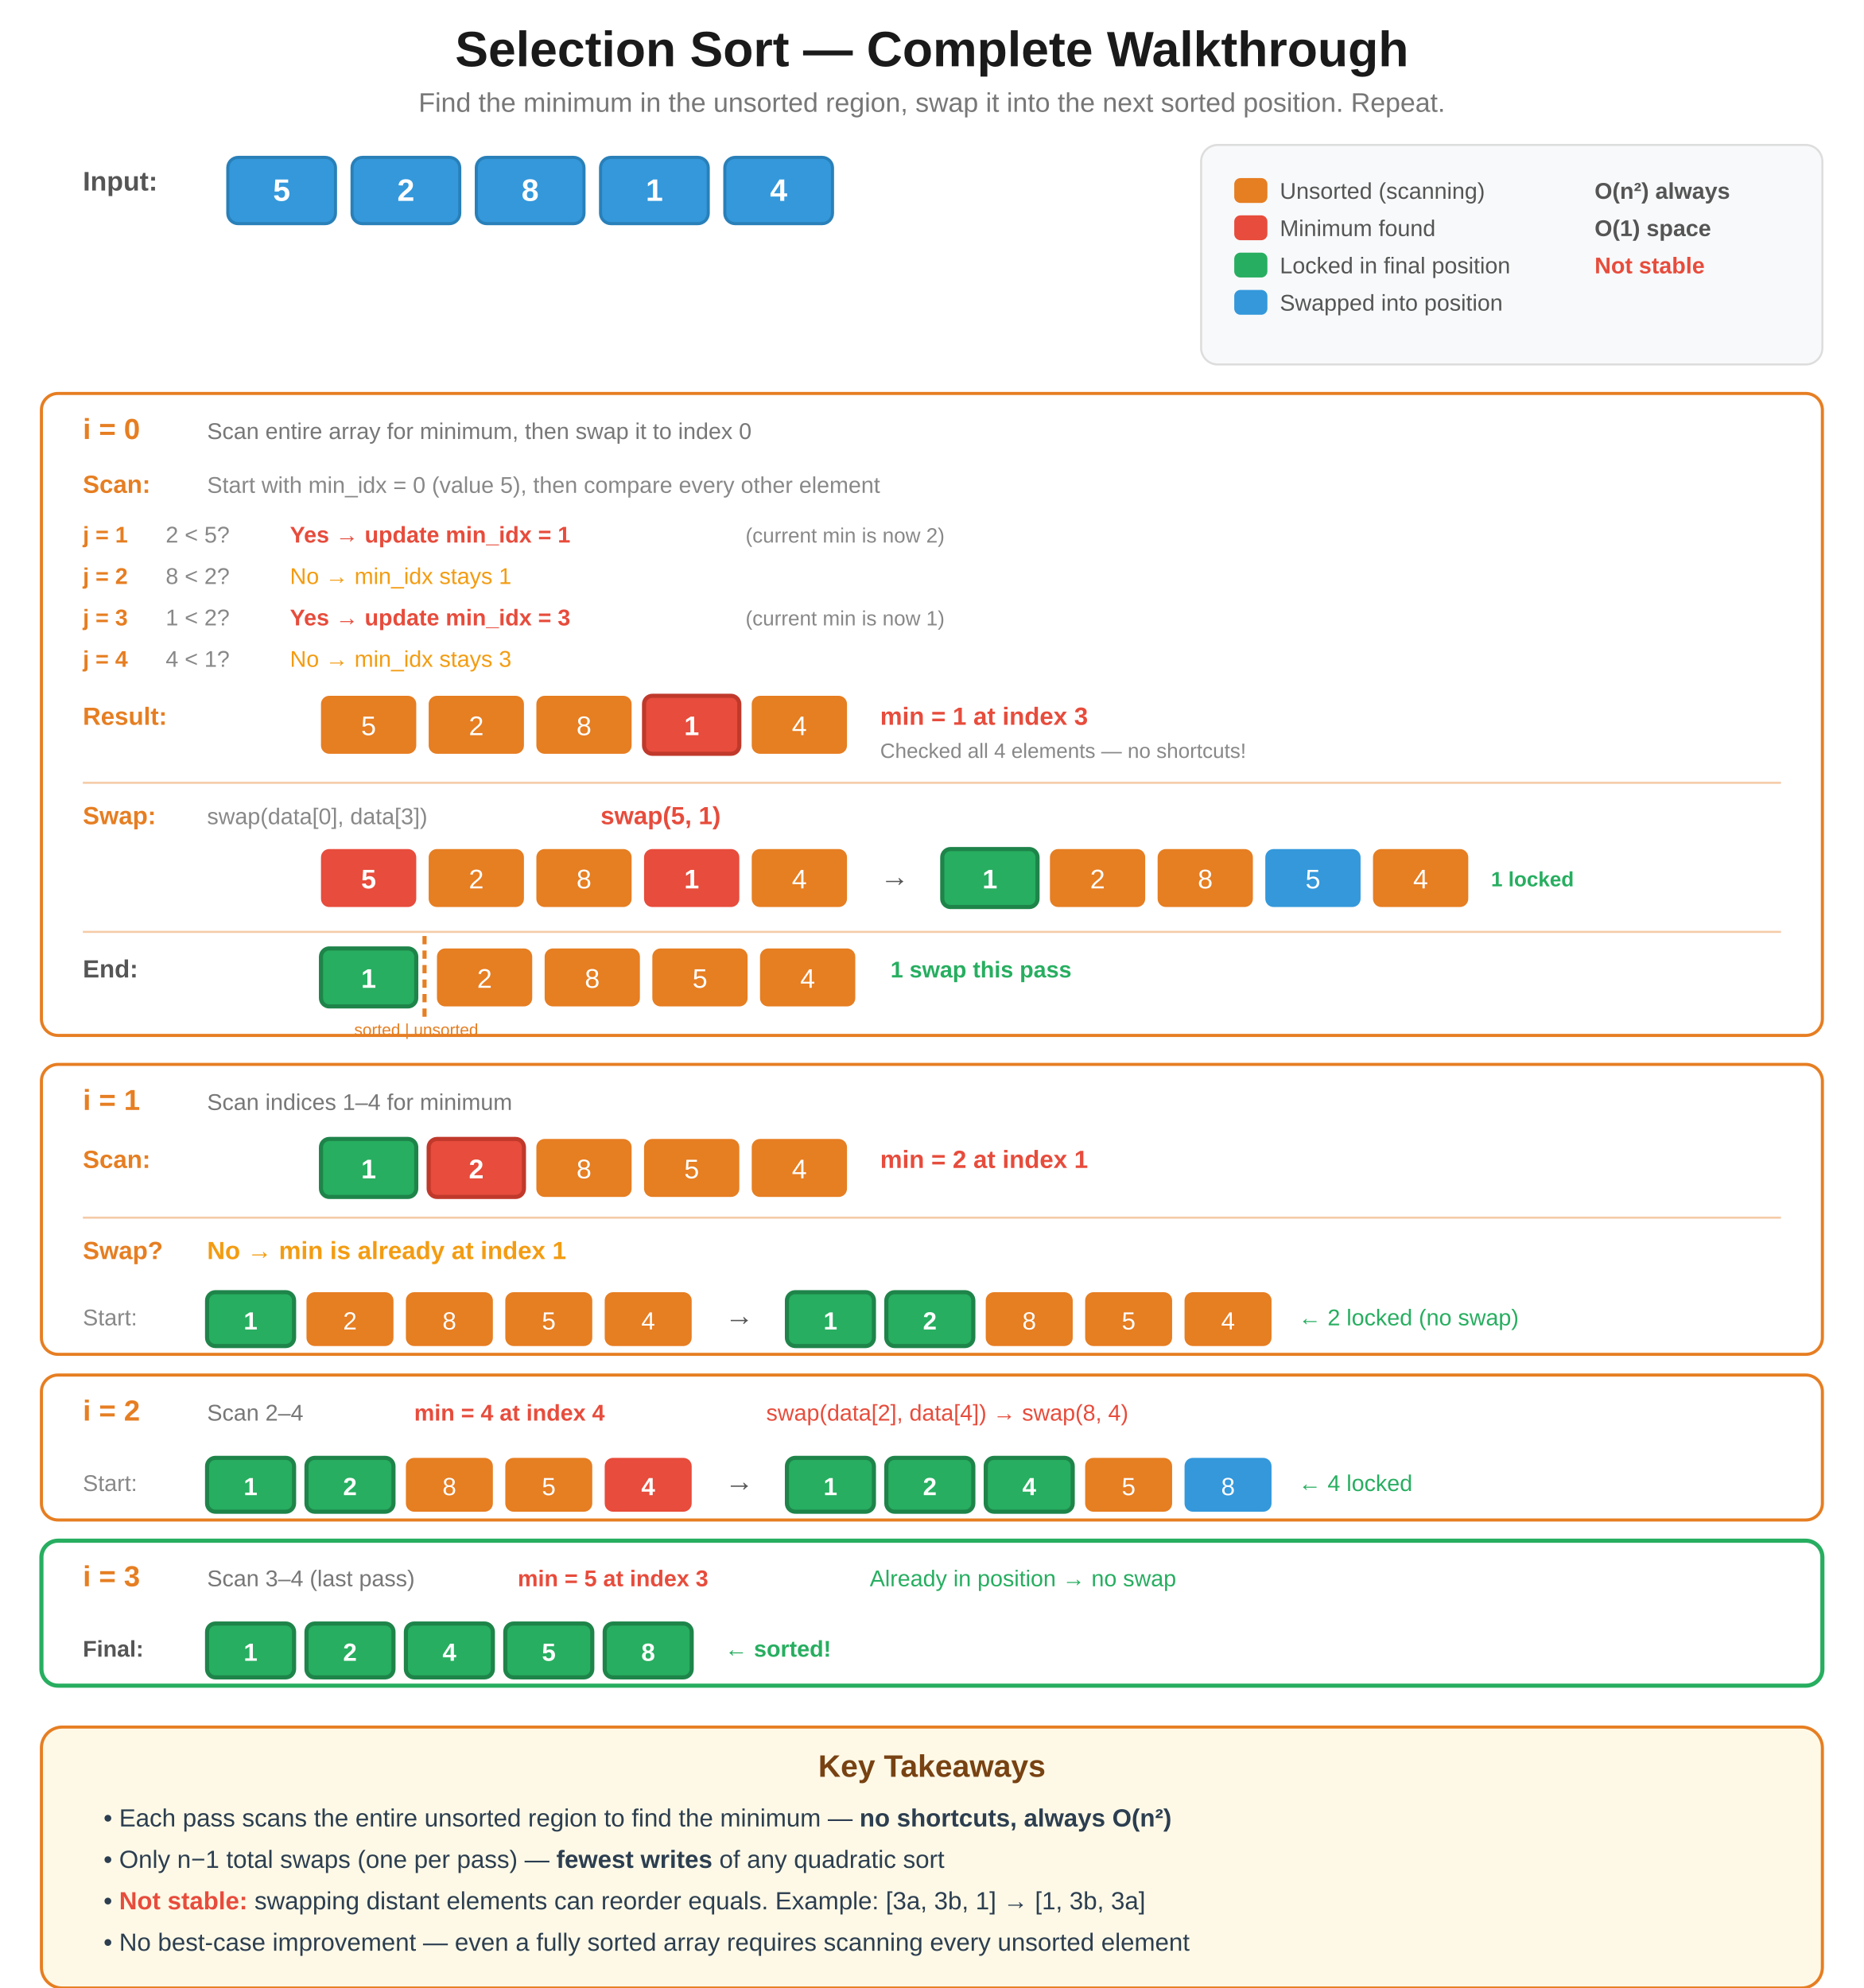
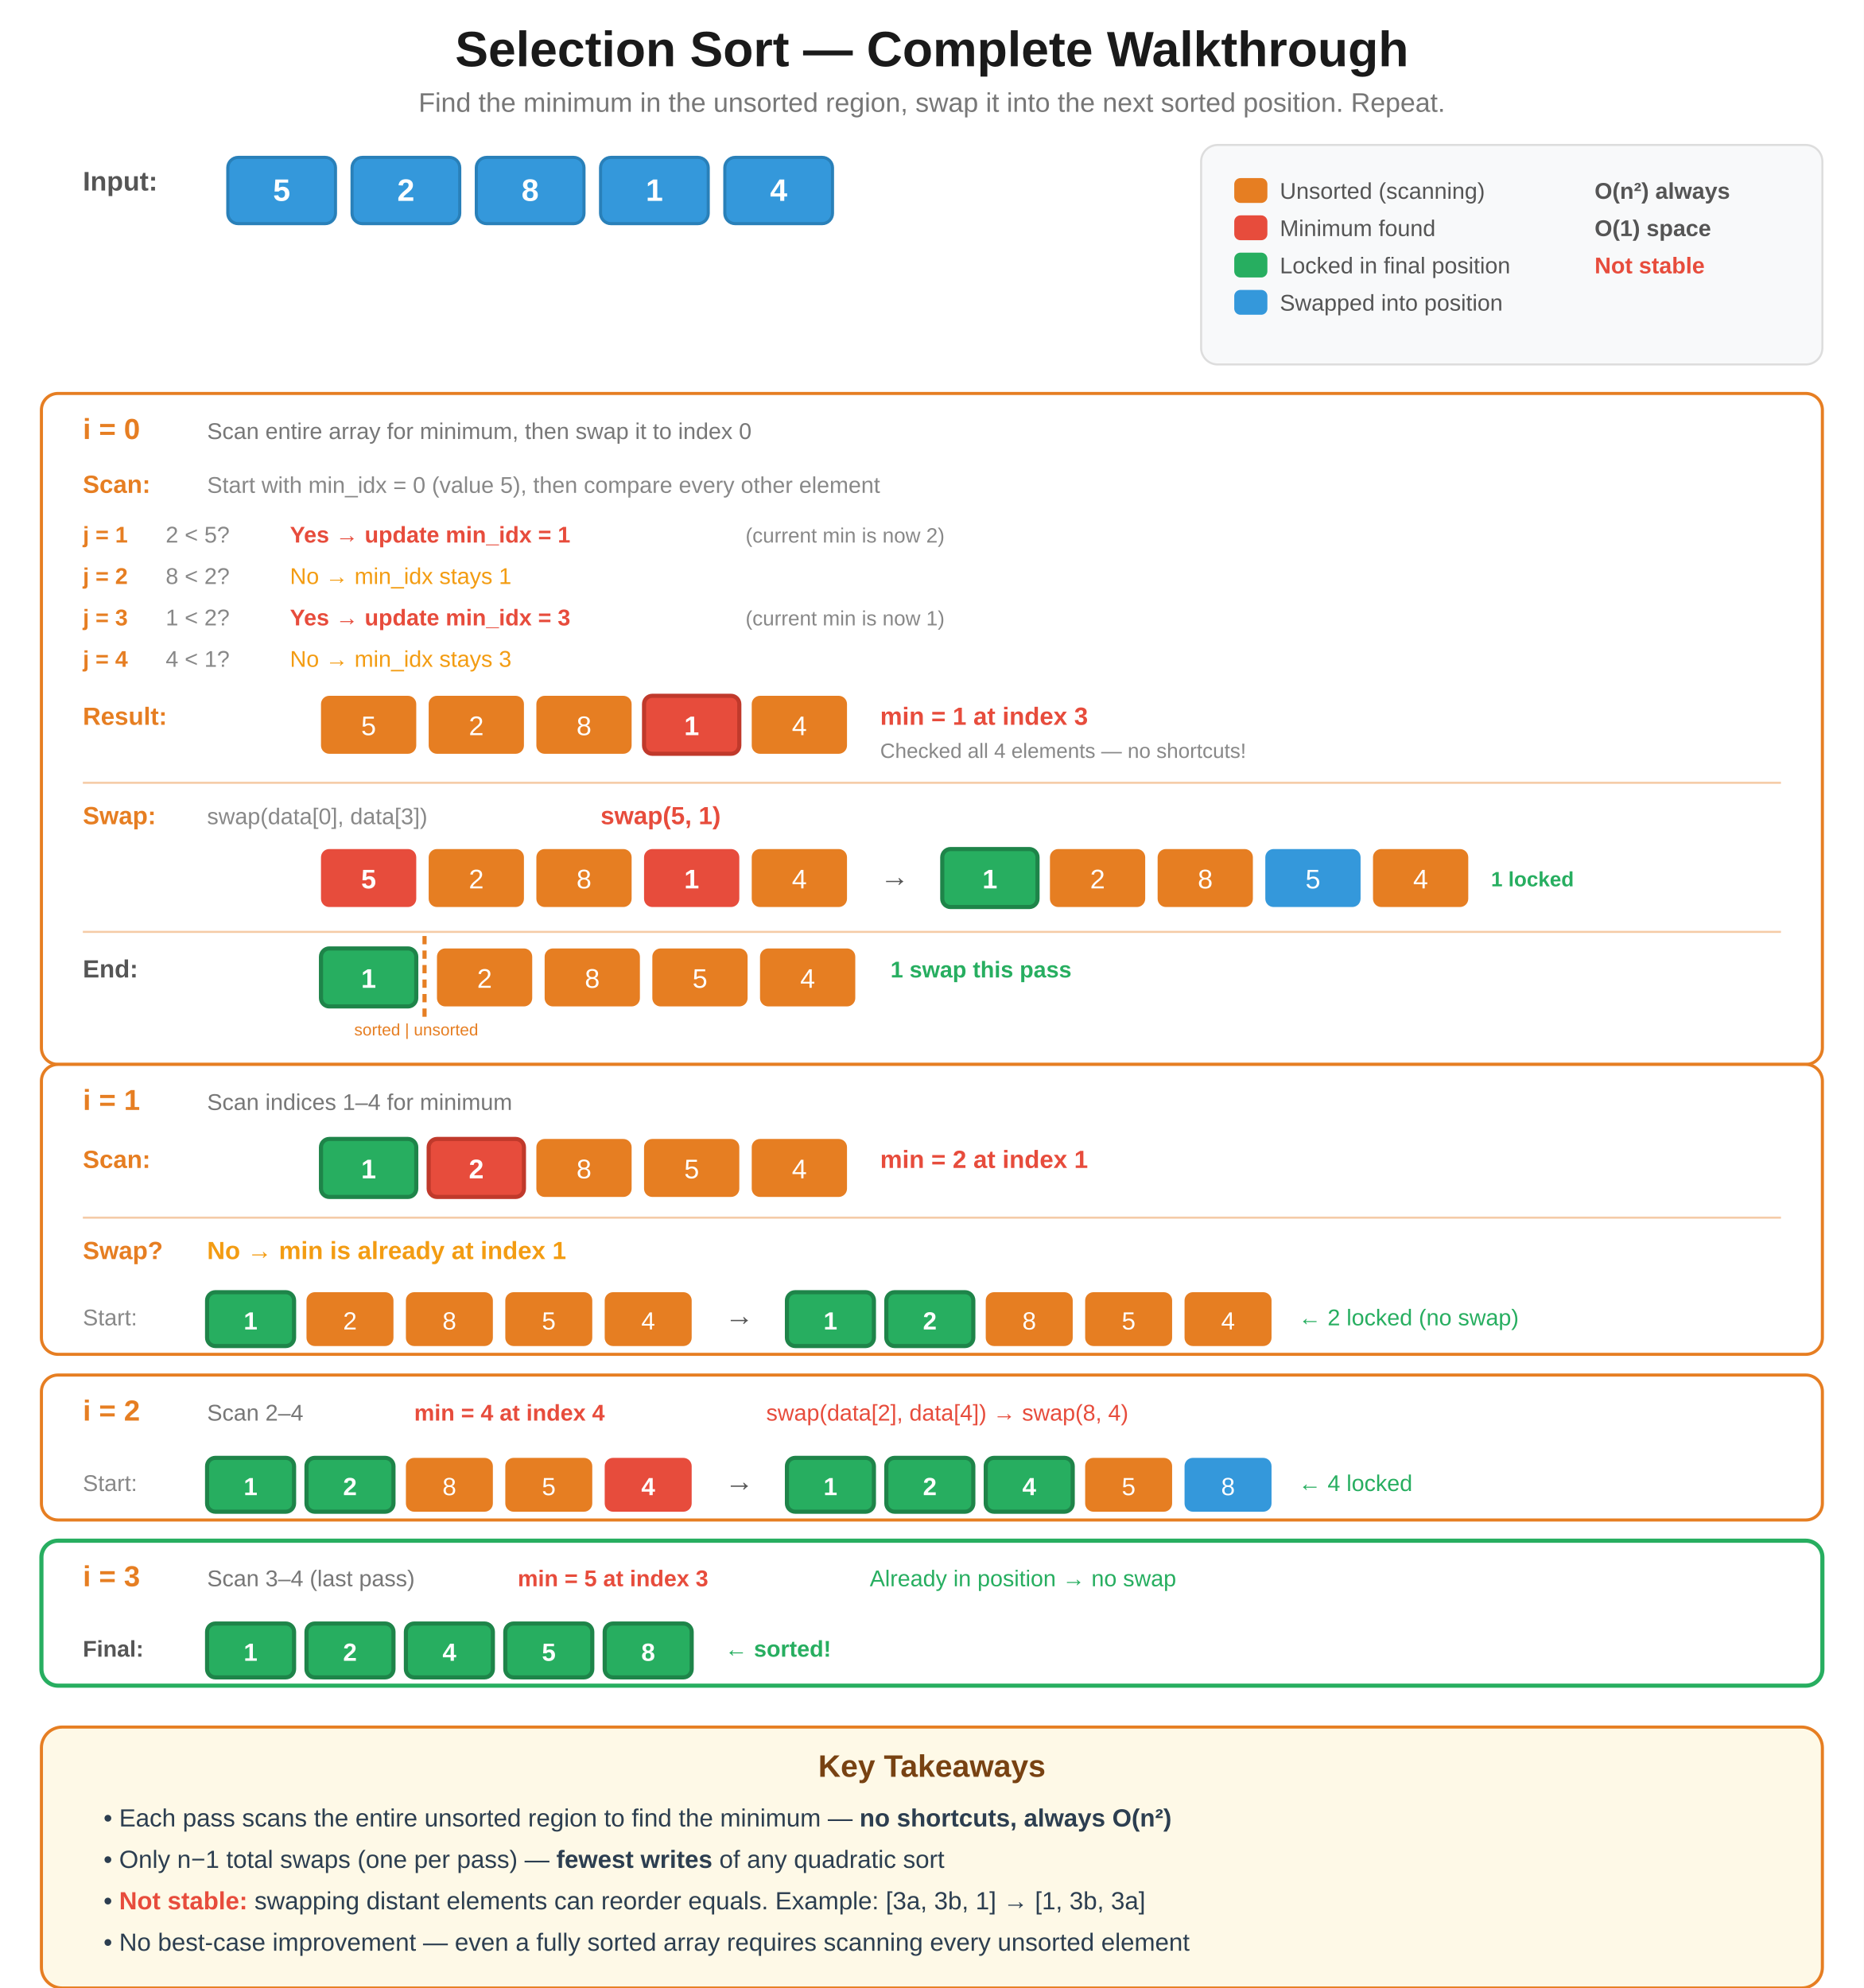
<svg xmlns="http://www.w3.org/2000/svg" viewBox="0 0 900 960" font-family="'Segoe UI', Arial, sans-serif">
  <rect width="100%" height="100%" fill="white" />
  <text x="450" y="32" text-anchor="middle" fill="#1a1a1a" font-size="24" font-weight="bold">Selection Sort — Complete Walkthrough</text>
  <text x="450" y="54" text-anchor="middle" fill="#777" font-size="13">Find the minimum in the unsorted region, swap it into the next sorted position. Repeat.</text>
  <rect x="580" y="70" width="300" height="106" rx="8" fill="#f8f9fa" stroke="#ddd" stroke-width="1" />
  <rect x="596" y="86" width="16" height="12" rx="3" fill="#e67e22" />
  <text x="618" y="96" fill="#555" font-size="11">Unsorted (scanning)</text>
  <rect x="596" y="104" width="16" height="12" rx="3" fill="#e74c3c" />
  <text x="618" y="114" fill="#555" font-size="11">Minimum found</text>
  <rect x="596" y="122" width="16" height="12" rx="3" fill="#27ae60" />
  <text x="618" y="132" fill="#555" font-size="11">Locked in final position</text>
  <rect x="596" y="140" width="16" height="12" rx="3" fill="#3498db" />
  <text x="618" y="150" fill="#555" font-size="11">Swapped into position</text>
  <text x="770" y="96" fill="#555" font-size="11" font-weight="bold">O(n²) always</text>
  <text x="770" y="114" fill="#555" font-size="11" font-weight="bold">O(1) space</text>
  <text x="770" y="132" fill="#e74c3c" font-size="11" font-weight="bold">Not stable</text>
  <text x="40" y="92" fill="#555" font-size="13" font-weight="bold">Input:</text>
  <rect x="110" y="76" width="52" height="32" rx="5" fill="#3498db" stroke="#2980b9" stroke-width="1.5" />
  <text x="136" y="97" text-anchor="middle" fill="#fff" font-size="15" font-weight="bold">5</text>
  <rect x="170" y="76" width="52" height="32" rx="5" fill="#3498db" stroke="#2980b9" stroke-width="1.5" />
  <text x="196" y="97" text-anchor="middle" fill="#fff" font-size="15" font-weight="bold">2</text>
  <rect x="230" y="76" width="52" height="32" rx="5" fill="#3498db" stroke="#2980b9" stroke-width="1.5" />
  <text x="256" y="97" text-anchor="middle" fill="#fff" font-size="15" font-weight="bold">8</text>
  <rect x="290" y="76" width="52" height="32" rx="5" fill="#3498db" stroke="#2980b9" stroke-width="1.5" />
  <text x="316" y="97" text-anchor="middle" fill="#fff" font-size="15" font-weight="bold">1</text>
  <rect x="350" y="76" width="52" height="32" rx="5" fill="#3498db" stroke="#2980b9" stroke-width="1.5" />
  <text x="376" y="97" text-anchor="middle" fill="#fff" font-size="15" font-weight="bold">4</text>
-   <rect x="20" y="190" width="860" height="310" rx="8" fill="#fff" stroke="#e67e22" stroke-width="1.5" />
+   <rect x="20" y="190" width="860" height="324" rx="8" fill="#fff" stroke="#e67e22" stroke-width="1.5" />
  <text x="40" y="212" fill="#e67e22" font-size="14" font-weight="bold">i = 0</text>
  <text x="100" y="212" fill="#777" font-size="11">Scan entire array for minimum, then swap it to index 0</text>
  <text x="40" y="238" fill="#e67e22" font-size="12" font-weight="bold">Scan:</text>
  <text x="100" y="238" fill="#888" font-size="11">Start with min_idx = 0 (value 5), then compare every other element</text>
  <text x="40" y="262" fill="#e67e22" font-size="11" font-weight="bold">j = 1</text>
  <text x="80" y="262" fill="#888" font-size="11">2 &lt; 5?</text>
  <text x="140" y="262" fill="#e74c3c" font-size="11" font-weight="bold">Yes → update min_idx = 1</text>
  <text x="360" y="262" fill="#888" font-size="10">(current min is now 2)</text>
  <text x="40" y="282" fill="#e67e22" font-size="11" font-weight="bold">j = 2</text>
  <text x="80" y="282" fill="#888" font-size="11">8 &lt; 2?</text>
  <text x="140" y="282" fill="#f39c12" font-size="11">No → min_idx stays 1</text>
  <text x="40" y="302" fill="#e67e22" font-size="11" font-weight="bold">j = 3</text>
  <text x="80" y="302" fill="#888" font-size="11">1 &lt; 2?</text>
  <text x="140" y="302" fill="#e74c3c" font-size="11" font-weight="bold">Yes → update min_idx = 3</text>
  <text x="360" y="302" fill="#888" font-size="10">(current min is now 1)</text>
  <text x="40" y="322" fill="#e67e22" font-size="11" font-weight="bold">j = 4</text>
  <text x="80" y="322" fill="#888" font-size="11">4 &lt; 1?</text>
  <text x="140" y="322" fill="#f39c12" font-size="11">No → min_idx stays 3</text>
  <text x="40" y="350" fill="#e67e22" font-size="12" font-weight="bold">Result:</text>
  <rect x="155" y="336" width="46" height="28" rx="4" fill="#e67e22" />
  <text x="178" y="355" text-anchor="middle" fill="#fff" font-size="13">5</text>
  <rect x="207" y="336" width="46" height="28" rx="4" fill="#e67e22" />
  <text x="230" y="355" text-anchor="middle" fill="#fff" font-size="13">2</text>
  <rect x="259" y="336" width="46" height="28" rx="4" fill="#e67e22" />
  <text x="282" y="355" text-anchor="middle" fill="#fff" font-size="13">8</text>
  <rect x="311" y="336" width="46" height="28" rx="4" fill="#e74c3c" stroke="#c0392b" stroke-width="2" />
  <text x="334" y="355" text-anchor="middle" fill="#fff" font-size="13" font-weight="bold">1</text>
  <rect x="363" y="336" width="46" height="28" rx="4" fill="#e67e22" />
  <text x="386" y="355" text-anchor="middle" fill="#fff" font-size="13">4</text>
  <text x="425" y="350" fill="#e74c3c" font-size="12" font-weight="bold">min = 1 at index 3</text>
  <text x="425" y="366" fill="#888" font-size="10">Checked all 4 elements — no shortcuts!</text>
  <line x1="40" y1="378" x2="860" y2="378" stroke="#f5cba7" stroke-width="1" />
  <text x="40" y="398" fill="#e67e22" font-size="12" font-weight="bold">Swap:</text>
  <text x="100" y="398" fill="#888" font-size="11">swap(data[0], data[3])</text>
  <text x="290" y="398" fill="#e74c3c" font-size="12" font-weight="bold">swap(5, 1)</text>
  <rect x="155" y="410" width="46" height="28" rx="4" fill="#e74c3c" />
  <text x="178" y="429" text-anchor="middle" fill="#fff" font-size="13" font-weight="bold">5</text>
  <rect x="207" y="410" width="46" height="28" rx="4" fill="#e67e22" />
  <text x="230" y="429" text-anchor="middle" fill="#fff" font-size="13">2</text>
  <rect x="259" y="410" width="46" height="28" rx="4" fill="#e67e22" />
  <text x="282" y="429" text-anchor="middle" fill="#fff" font-size="13">8</text>
  <rect x="311" y="410" width="46" height="28" rx="4" fill="#e74c3c" />
  <text x="334" y="429" text-anchor="middle" fill="#fff" font-size="13" font-weight="bold">1</text>
  <rect x="363" y="410" width="46" height="28" rx="4" fill="#e67e22" />
  <text x="386" y="429" text-anchor="middle" fill="#fff" font-size="13">4</text>
  <text x="425" y="428" fill="#555" font-size="14">→</text>
  <rect x="455" y="410" width="46" height="28" rx="4" fill="#27ae60" stroke="#1e8449" stroke-width="2" />
  <text x="478" y="429" text-anchor="middle" fill="#fff" font-size="13" font-weight="bold">1</text>
  <rect x="507" y="410" width="46" height="28" rx="4" fill="#e67e22" />
  <text x="530" y="429" text-anchor="middle" fill="#fff" font-size="13">2</text>
  <rect x="559" y="410" width="46" height="28" rx="4" fill="#e67e22" />
  <text x="582" y="429" text-anchor="middle" fill="#fff" font-size="13">8</text>
  <rect x="611" y="410" width="46" height="28" rx="4" fill="#3498db" />
  <text x="634" y="429" text-anchor="middle" fill="#fff" font-size="13">5</text>
  <rect x="663" y="410" width="46" height="28" rx="4" fill="#e67e22" />
  <text x="686" y="429" text-anchor="middle" fill="#fff" font-size="13">4</text>
  <text x="720" y="428" fill="#27ae60" font-size="10" font-weight="bold">1 locked</text>
  <line x1="40" y1="450" x2="860" y2="450" stroke="#f5cba7" stroke-width="1" />
  <text x="40" y="472" fill="#555" font-size="12" font-weight="bold">End:</text>
  <rect x="155" y="458" width="46" height="28" rx="4" fill="#27ae60" stroke="#1e8449" stroke-width="2" />
  <text x="178" y="477" text-anchor="middle" fill="#fff" font-size="13" font-weight="bold">1</text>
  <line x1="205" y1="452" x2="205" y2="492" stroke="#e67e22" stroke-width="2" stroke-dasharray="4,3" />
  <text x="201" y="500" text-anchor="middle" fill="#e67e22" font-size="8">sorted | unsorted</text>
  <rect x="211" y="458" width="46" height="28" rx="4" fill="#e67e22" />
  <text x="234" y="477" text-anchor="middle" fill="#fff" font-size="13">2</text>
  <rect x="263" y="458" width="46" height="28" rx="4" fill="#e67e22" />
  <text x="286" y="477" text-anchor="middle" fill="#fff" font-size="13">8</text>
  <rect x="315" y="458" width="46" height="28" rx="4" fill="#e67e22" />
  <text x="338" y="477" text-anchor="middle" fill="#fff" font-size="13">5</text>
  <rect x="367" y="458" width="46" height="28" rx="4" fill="#e67e22" />
  <text x="390" y="477" text-anchor="middle" fill="#fff" font-size="13">4</text>
  <text x="430" y="472" fill="#27ae60" font-size="11" font-weight="bold">1 swap this pass</text>
  <rect x="20" y="514.0" width="860" height="140" rx="8" fill="#fff" stroke="#e67e22" stroke-width="1.5" />
  <text x="40" y="536.0" fill="#e67e22" font-size="14" font-weight="bold">i = 1</text>
  <text x="100" y="536.0" fill="#777" font-size="11">Scan indices 1–4 for minimum</text>
  <text x="40" y="564.0" fill="#e67e22" font-size="12" font-weight="bold">Scan:</text>
  <rect x="155" y="550.0" width="46" height="28" rx="4" fill="#27ae60" stroke="#1e8449" stroke-width="2" />
  <text x="178" y="569.0" text-anchor="middle" fill="#fff" font-size="13" font-weight="bold">1</text>
  <rect x="207" y="550.0" width="46" height="28" rx="4" fill="#e74c3c" stroke="#c0392b" stroke-width="2" />
  <text x="230" y="569.0" text-anchor="middle" fill="#fff" font-size="13" font-weight="bold">2</text>
  <rect x="259" y="550.0" width="46" height="28" rx="4" fill="#e67e22" />
  <text x="282" y="569.0" text-anchor="middle" fill="#fff" font-size="13">8</text>
  <rect x="311" y="550.0" width="46" height="28" rx="4" fill="#e67e22" />
  <text x="334" y="569.0" text-anchor="middle" fill="#fff" font-size="13">5</text>
  <rect x="363" y="550.0" width="46" height="28" rx="4" fill="#e67e22" />
  <text x="386" y="569.0" text-anchor="middle" fill="#fff" font-size="13">4</text>
  <text x="425" y="564.0" fill="#e74c3c" font-size="12" font-weight="bold">min = 2 at index 1</text>
  <line x1="40" y1="588" x2="860" y2="588" stroke="#f5cba7" stroke-width="1" />
  <text x="40" y="608.0" fill="#e67e22" font-size="12" font-weight="bold">Swap?</text>
  <text x="100" y="608.0" fill="#f39c12" font-size="12" font-weight="bold">No → min is already at index 1</text>
  <text x="40" y="640.0" fill="#888" font-size="11">Start:</text>
  <rect x="100" y="624.0" width="42" height="26" rx="4" fill="#27ae60" stroke="#1e8449" stroke-width="2" />
  <text x="121" y="642.0" text-anchor="middle" fill="#fff" font-size="12" font-weight="bold">1</text>
  <rect x="148" y="624.0" width="42" height="26" rx="4" fill="#e67e22" />
  <text x="169" y="642.0" text-anchor="middle" fill="#fff" font-size="12">2</text>
  <rect x="196" y="624.0" width="42" height="26" rx="4" fill="#e67e22" />
  <text x="217" y="642.0" text-anchor="middle" fill="#fff" font-size="12">8</text>
  <rect x="244" y="624.0" width="42" height="26" rx="4" fill="#e67e22" />
  <text x="265" y="642.0" text-anchor="middle" fill="#fff" font-size="12">5</text>
  <rect x="292" y="624.0" width="42" height="26" rx="4" fill="#e67e22" />
  <text x="313" y="642.0" text-anchor="middle" fill="#fff" font-size="12">4</text>
  <text x="350" y="640.0" fill="#555" font-size="14">→</text>
  <rect x="380" y="624.0" width="42" height="26" rx="4" fill="#27ae60" stroke="#1e8449" stroke-width="2" />
  <text x="401" y="642.0" text-anchor="middle" fill="#fff" font-size="12" font-weight="bold">1</text>
  <rect x="428" y="624.0" width="42" height="26" rx="4" fill="#27ae60" stroke="#1e8449" stroke-width="2" />
  <text x="449" y="642.0" text-anchor="middle" fill="#fff" font-size="12" font-weight="bold">2</text>
  <rect x="476" y="624.0" width="42" height="26" rx="4" fill="#e67e22" />
  <text x="497" y="642.0" text-anchor="middle" fill="#fff" font-size="12">8</text>
  <rect x="524" y="624.0" width="42" height="26" rx="4" fill="#e67e22" />
  <text x="545" y="642.0" text-anchor="middle" fill="#fff" font-size="12">5</text>
  <rect x="572" y="624.0" width="42" height="26" rx="4" fill="#e67e22" />
  <text x="593" y="642.0" text-anchor="middle" fill="#fff" font-size="12">4</text>
  <text x="627" y="640.0" fill="#27ae60" font-size="11">← 2 locked (no swap)</text>
  <rect x="20" y="664.0" width="860" height="70" rx="8" fill="#fff" stroke="#e67e22" stroke-width="1.5" />
  <text x="40" y="686.0" fill="#e67e22" font-size="14" font-weight="bold">i = 2</text>
  <text x="100" y="686.0" fill="#777" font-size="11">Scan 2–4</text>
  <text x="200" y="686.0" fill="#e74c3c" font-size="11" font-weight="bold">min = 4 at index 4</text>
  <text x="370" y="686.0" fill="#e74c3c" font-size="11">swap(data[2], data[4]) → swap(8, 4)</text>
  <text x="40" y="720.0" fill="#888" font-size="11">Start:</text>
  <rect x="100" y="704.0" width="42" height="26" rx="4" fill="#27ae60" stroke="#1e8449" stroke-width="2" />
  <text x="121" y="722.0" text-anchor="middle" fill="#fff" font-size="12" font-weight="bold">1</text>
  <rect x="148" y="704.0" width="42" height="26" rx="4" fill="#27ae60" stroke="#1e8449" stroke-width="2" />
  <text x="169" y="722.0" text-anchor="middle" fill="#fff" font-size="12" font-weight="bold">2</text>
  <rect x="196" y="704.0" width="42" height="26" rx="4" fill="#e67e22" />
  <text x="217" y="722.0" text-anchor="middle" fill="#fff" font-size="12">8</text>
  <rect x="244" y="704.0" width="42" height="26" rx="4" fill="#e67e22" />
  <text x="265" y="722.0" text-anchor="middle" fill="#fff" font-size="12">5</text>
  <rect x="292" y="704.0" width="42" height="26" rx="4" fill="#e74c3c" />
  <text x="313" y="722.0" text-anchor="middle" fill="#fff" font-size="12" font-weight="bold">4</text>
  <text x="350" y="720.0" fill="#555" font-size="14">→</text>
  <rect x="380" y="704.0" width="42" height="26" rx="4" fill="#27ae60" stroke="#1e8449" stroke-width="2" />
  <text x="401" y="722.0" text-anchor="middle" fill="#fff" font-size="12" font-weight="bold">1</text>
  <rect x="428" y="704.0" width="42" height="26" rx="4" fill="#27ae60" stroke="#1e8449" stroke-width="2" />
  <text x="449" y="722.0" text-anchor="middle" fill="#fff" font-size="12" font-weight="bold">2</text>
  <rect x="476" y="704.0" width="42" height="26" rx="4" fill="#27ae60" stroke="#1e8449" stroke-width="2" />
  <text x="497" y="722.0" text-anchor="middle" fill="#fff" font-size="12" font-weight="bold">4</text>
  <rect x="524" y="704.0" width="42" height="26" rx="4" fill="#e67e22" />
  <text x="545" y="722.0" text-anchor="middle" fill="#fff" font-size="12">5</text>
  <rect x="572" y="704.0" width="42" height="26" rx="4" fill="#3498db" />
  <text x="593" y="722.0" text-anchor="middle" fill="#fff" font-size="12">8</text>
  <text x="627" y="720.0" fill="#27ae60" font-size="11">← 4 locked</text>
  <rect x="20" y="744.0" width="860" height="70" rx="8" fill="#fff" stroke="#27ae60" stroke-width="2" />
  <text x="40" y="766.0" fill="#e67e22" font-size="14" font-weight="bold">i = 3</text>
  <text x="100" y="766.0" fill="#777" font-size="11">Scan 3–4 (last pass)</text>
  <text x="250" y="766.0" fill="#e74c3c" font-size="11" font-weight="bold">min = 5 at index 3</text>
  <text x="420" y="766.0" fill="#27ae60" font-size="11">Already in position → no swap</text>
  <text x="40" y="800.0" fill="#555" font-size="11" font-weight="bold">Final:</text>
  <rect x="100" y="784.0" width="42" height="26" rx="4" fill="#27ae60" stroke="#1e8449" stroke-width="2" />
  <text x="121" y="802.0" text-anchor="middle" fill="#fff" font-size="12" font-weight="bold">1</text>
  <rect x="148" y="784.0" width="42" height="26" rx="4" fill="#27ae60" stroke="#1e8449" stroke-width="2" />
  <text x="169" y="802.0" text-anchor="middle" fill="#fff" font-size="12" font-weight="bold">2</text>
  <rect x="196" y="784.0" width="42" height="26" rx="4" fill="#27ae60" stroke="#1e8449" stroke-width="2" />
  <text x="217" y="802.0" text-anchor="middle" fill="#fff" font-size="12" font-weight="bold">4</text>
  <rect x="244" y="784.0" width="42" height="26" rx="4" fill="#27ae60" stroke="#1e8449" stroke-width="2" />
  <text x="265" y="802.0" text-anchor="middle" fill="#fff" font-size="12" font-weight="bold">5</text>
  <rect x="292" y="784.0" width="42" height="26" rx="4" fill="#27ae60" stroke="#1e8449" stroke-width="2" />
  <text x="313" y="802.0" text-anchor="middle" fill="#fff" font-size="12" font-weight="bold">8</text>
  <text x="350" y="800.0" fill="#27ae60" font-size="11" font-weight="bold">← sorted!</text>
  <rect x="20" y="834.0" width="860" height="126" rx="10" fill="#fef9e7" stroke="#e67e22" stroke-width="1.5" />
  <text x="450" y="858.0" text-anchor="middle" fill="#784212" font-size="15" font-weight="bold">Key Takeaways</text>
  <text x="50" y="882.0" fill="#2c3e50" font-size="12">• Each pass scans the entire unsorted region to find the minimum — <tspan font-weight="bold">no shortcuts, always O(n²)</tspan>
  </text>
  <text x="50" y="902.0" fill="#2c3e50" font-size="12">• Only n−1 total swaps (one per pass) — <tspan font-weight="bold">fewest writes</tspan> of any quadratic sort</text>
  <text x="50" y="922.0" fill="#2c3e50" font-size="12">• <tspan font-weight="bold" fill="#e74c3c">Not stable:</tspan> swapping distant elements can reorder equals. Example: [3a, 3b, 1] → [1, 3b, 3a]</text>
  <text x="50" y="942.0" fill="#2c3e50" font-size="12">• No best-case improvement — even a fully sorted array requires scanning every unsorted element</text>
</svg>
